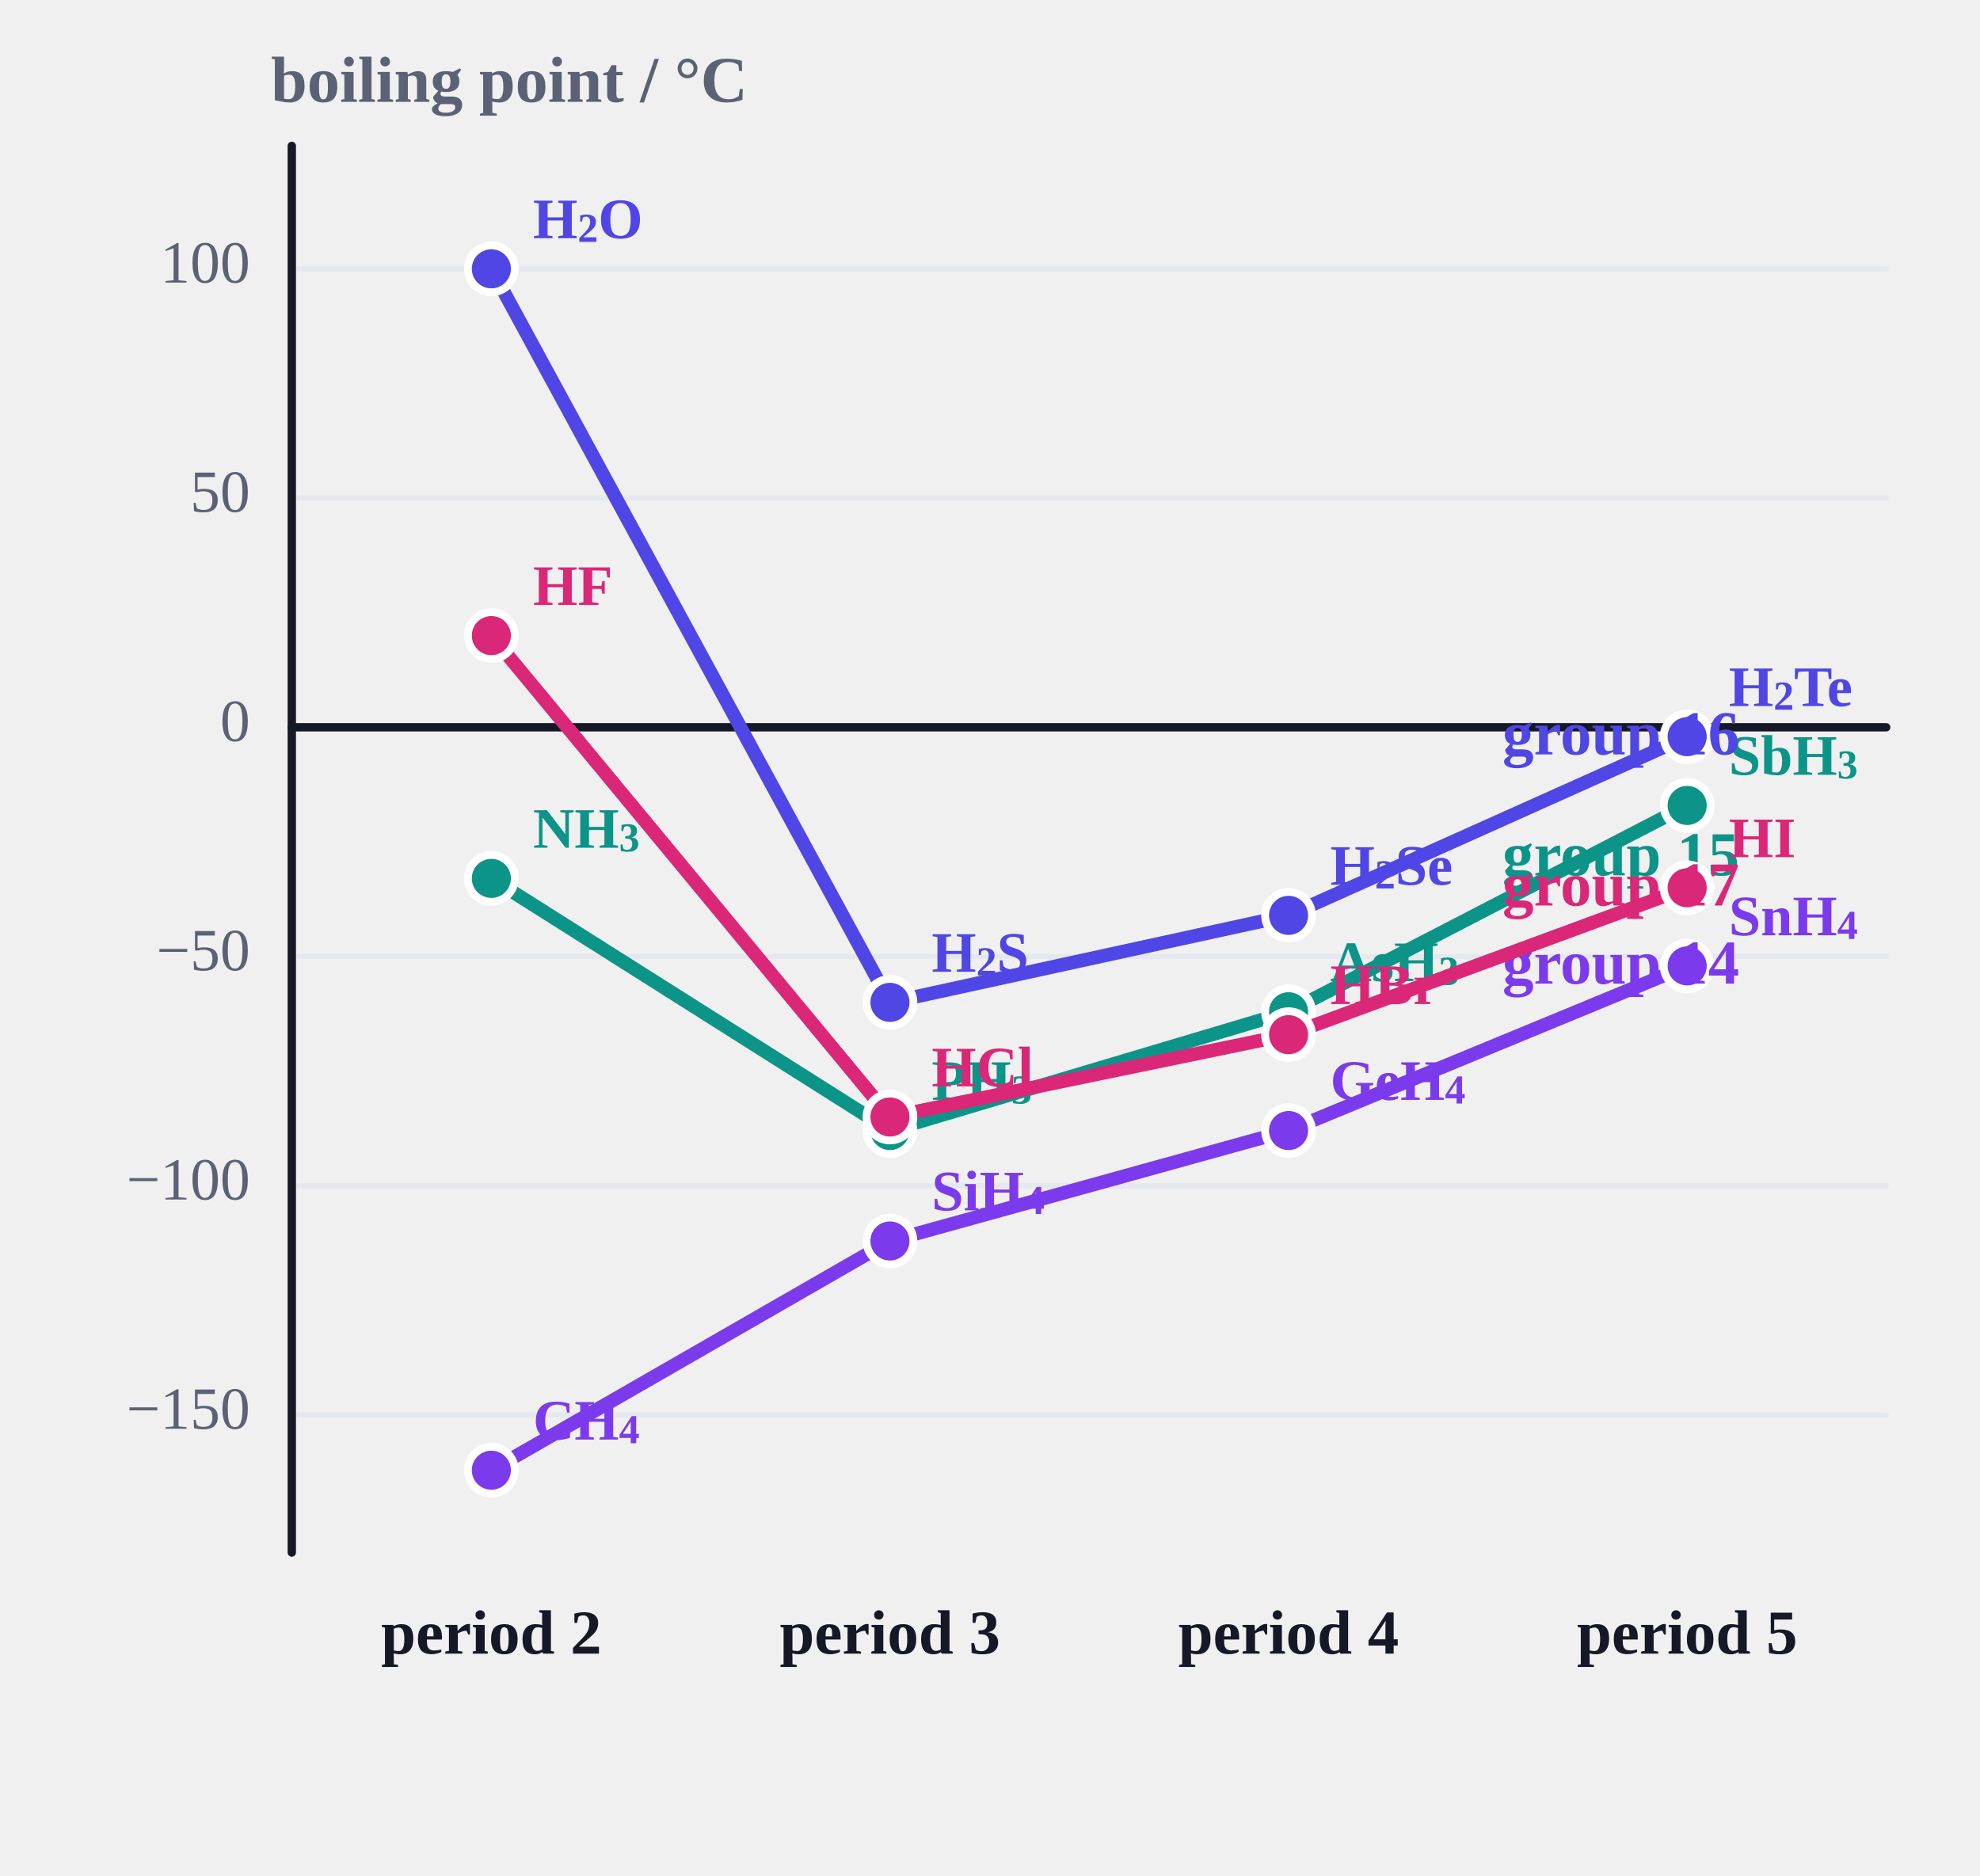
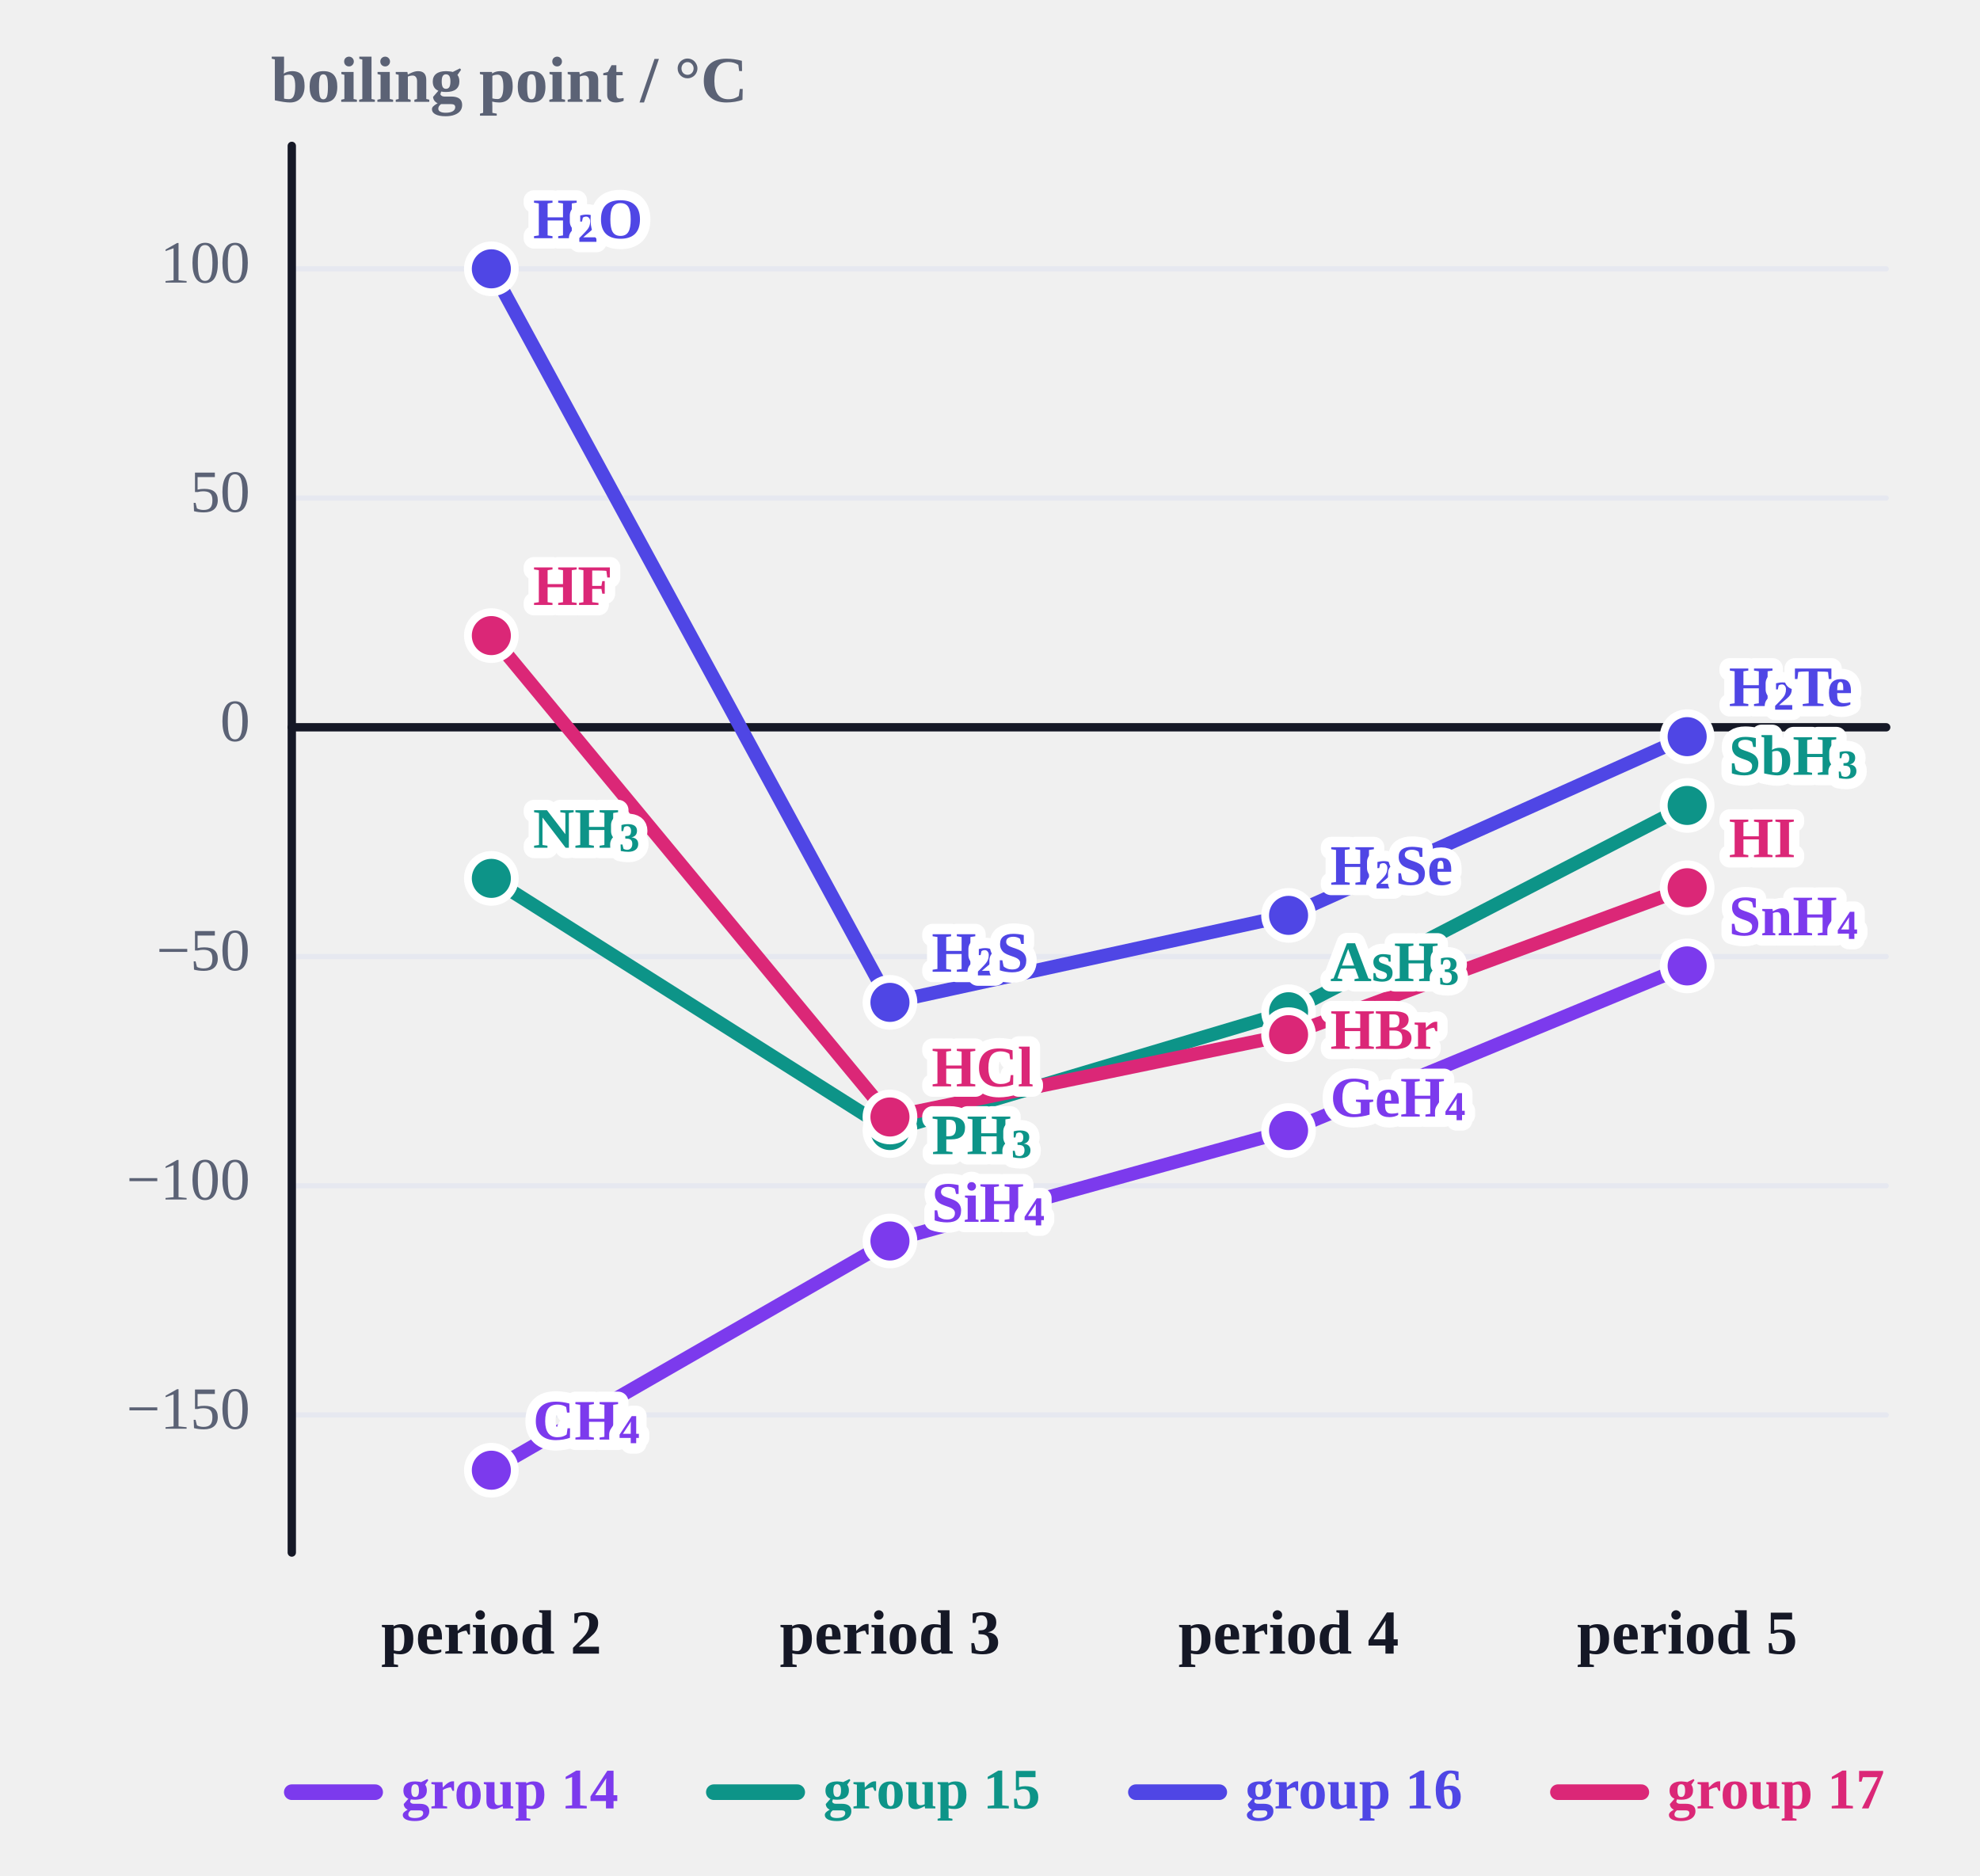
<svg xmlns="http://www.w3.org/2000/svg" viewBox="0 0 380.0 360.0" width="380.0" height="360.0" role="img" aria-label="Line graph of hydride boiling points for groups 14 to 17 against period; the group 14 line rises steadily, while groups 15, 16 and 17 start high at NH₃, H₂O and HF before dropping." style="color:var(--vx-ink, #151826);font-family:inherit;max-width:100%;height:auto">
  <path d="M56.0 271.6 L362.0 271.6" stroke="var(--vx-grid, #e6e8f0)" stroke-width="1" stroke-linecap="round" fill="none" />
  <text x="48.0" y="271.6" font-size="11.5" font-weight="500" text-anchor="end" dominant-baseline="middle" fill="var(--vx-soft, #5b6275)">−150</text>
  <path d="M56.0 227.6 L362.0 227.6" stroke="var(--vx-grid, #e6e8f0)" stroke-width="1" stroke-linecap="round" fill="none" />
  <text x="48.0" y="227.6" font-size="11.5" font-weight="500" text-anchor="end" dominant-baseline="middle" fill="var(--vx-soft, #5b6275)">−100</text>
  <path d="M56.0 183.6 L362.0 183.6" stroke="var(--vx-grid, #e6e8f0)" stroke-width="1" stroke-linecap="round" fill="none" />
  <text x="48.0" y="183.6" font-size="11.5" font-weight="500" text-anchor="end" dominant-baseline="middle" fill="var(--vx-soft, #5b6275)">−50</text>
  <path d="M56.0 139.6 L362.0 139.6" stroke="var(--vx-grid, #e6e8f0)" stroke-width="1" stroke-linecap="round" fill="none" />
  <text x="48.0" y="139.6" font-size="11.5" font-weight="500" text-anchor="end" dominant-baseline="middle" fill="var(--vx-soft, #5b6275)">0</text>
  <path d="M56.0 95.6 L362.0 95.6" stroke="var(--vx-grid, #e6e8f0)" stroke-width="1" stroke-linecap="round" fill="none" />
  <text x="48.0" y="95.6" font-size="11.5" font-weight="500" text-anchor="end" dominant-baseline="middle" fill="var(--vx-soft, #5b6275)">50</text>
  <path d="M56.0 51.6 L362.0 51.6" stroke="var(--vx-grid, #e6e8f0)" stroke-width="1" stroke-linecap="round" fill="none" />
  <text x="48.0" y="51.6" font-size="11.5" font-weight="500" text-anchor="end" dominant-baseline="middle" fill="var(--vx-soft, #5b6275)">100</text>
  <path d="M56.0 28.0 L56.0 298.0" stroke="var(--vx-ink, #151826)" stroke-width="1.6" stroke-linecap="round" fill="none" />
  <path d="M56.0 139.6 L362.0 139.6" stroke="var(--vx-ink, #151826)" stroke-width="1.6" stroke-linecap="round" fill="none" />
  <text x="52.0" y="16.0" font-size="12.5" font-weight="600" text-anchor="start" dominant-baseline="middle" fill="var(--vx-soft, #5b6275)">boiling point / °C</text>
  <text x="94.3" y="314.0" font-size="12" font-weight="600" text-anchor="middle" dominant-baseline="middle" fill="var(--vx-ink, #151826)">period 2</text>
  <text x="170.8" y="314.0" font-size="12" font-weight="600" text-anchor="middle" dominant-baseline="middle" fill="var(--vx-ink, #151826)">period 3</text>
  <text x="247.3" y="314.0" font-size="12" font-weight="600" text-anchor="middle" dominant-baseline="middle" fill="var(--vx-ink, #151826)">period 4</text>
  <text x="323.8" y="314.0" font-size="12" font-weight="600" text-anchor="middle" dominant-baseline="middle" fill="var(--vx-ink, #151826)">period 5</text>
  <path d="M94.3 282.2 L170.8 238.2 L247.3 217.0 L323.8 185.4" fill="none" stroke="var(--vx-a5, #7c3aed)" stroke-width="2.6" stroke-linejoin="round" />
  <circle cx="94.3" cy="282.2" r="4.5" fill="var(--vx-a5, #7c3aed)" stroke="#fff" stroke-width="1.5" />
-   <text x="102.3" y="273.2" font-size="11" font-weight="600" text-anchor="start" dominant-baseline="middle" fill="var(--vx-a5, #7c3aed)">CH<tspan baseline-shift="sub" font-size="7.9">4</tspan>
-   </text>
  <circle cx="170.8" cy="238.2" r="4.5" fill="var(--vx-a5, #7c3aed)" stroke="#fff" stroke-width="1.5" />
-   <text x="178.8" y="229.2" font-size="11" font-weight="600" text-anchor="start" dominant-baseline="middle" fill="var(--vx-a5, #7c3aed)">SiH<tspan baseline-shift="sub" font-size="7.9">4</tspan>
-   </text>
  <circle cx="247.3" cy="217.0" r="4.5" fill="var(--vx-a5, #7c3aed)" stroke="#fff" stroke-width="1.5" />
-   <text x="255.3" y="208.0" font-size="11" font-weight="600" text-anchor="start" dominant-baseline="middle" fill="var(--vx-a5, #7c3aed)">GeH<tspan baseline-shift="sub" font-size="7.9">4</tspan>
-   </text>
  <circle cx="323.8" cy="185.4" r="4.5" fill="var(--vx-a5, #7c3aed)" stroke="#fff" stroke-width="1.5" />
-   <text x="331.8" y="176.4" font-size="11" font-weight="600" text-anchor="start" dominant-baseline="middle" fill="var(--vx-a5, #7c3aed)">SnH<tspan baseline-shift="sub" font-size="7.9">4</tspan>
-   </text>
-   <text x="333.8" y="185.4" font-size="12" font-weight="700" text-anchor="end" dominant-baseline="middle" fill="var(--vx-a5, #7c3aed)">group 14</text>
  <path d="M94.3 168.6 L170.8 217.0 L247.3 194.2 L323.8 154.6" fill="none" stroke="var(--vx-a4, #0d9488)" stroke-width="2.6" stroke-linejoin="round" />
  <circle cx="94.3" cy="168.6" r="4.5" fill="var(--vx-a4, #0d9488)" stroke="#fff" stroke-width="1.5" />
-   <text x="102.3" y="159.6" font-size="11" font-weight="600" text-anchor="start" dominant-baseline="middle" fill="var(--vx-a4, #0d9488)">NH<tspan baseline-shift="sub" font-size="7.9">3</tspan>
-   </text>
  <circle cx="170.8" cy="217.0" r="4.5" fill="var(--vx-a4, #0d9488)" stroke="#fff" stroke-width="1.5" />
-   <text x="178.8" y="208.0" font-size="11" font-weight="600" text-anchor="start" dominant-baseline="middle" fill="var(--vx-a4, #0d9488)">PH<tspan baseline-shift="sub" font-size="7.9">3</tspan>
-   </text>
  <circle cx="247.3" cy="194.2" r="4.5" fill="var(--vx-a4, #0d9488)" stroke="#fff" stroke-width="1.5" />
-   <text x="255.3" y="185.2" font-size="11" font-weight="600" text-anchor="start" dominant-baseline="middle" fill="var(--vx-a4, #0d9488)">AsH<tspan baseline-shift="sub" font-size="7.9">3</tspan>
-   </text>
  <circle cx="323.8" cy="154.6" r="4.5" fill="var(--vx-a4, #0d9488)" stroke="#fff" stroke-width="1.5" />
-   <text x="331.8" y="145.6" font-size="11" font-weight="600" text-anchor="start" dominant-baseline="middle" fill="var(--vx-a4, #0d9488)">SbH<tspan baseline-shift="sub" font-size="7.9">3</tspan>
-   </text>
-   <text x="333.8" y="164.6" font-size="12" font-weight="700" text-anchor="end" dominant-baseline="middle" fill="var(--vx-a4, #0d9488)">group 15</text>
  <path d="M94.3 51.6 L170.8 192.4 L247.3 175.7 L323.8 141.4" fill="none" stroke="var(--vx-a1, #4f46e5)" stroke-width="2.6" stroke-linejoin="round" />
  <circle cx="94.3" cy="51.6" r="4.5" fill="var(--vx-a1, #4f46e5)" stroke="#fff" stroke-width="1.5" />
-   <text x="102.3" y="42.6" font-size="11" font-weight="600" text-anchor="start" dominant-baseline="middle" fill="var(--vx-a1, #4f46e5)">H<tspan baseline-shift="sub" font-size="7.9">2</tspan>O</text>
  <circle cx="170.8" cy="192.4" r="4.5" fill="var(--vx-a1, #4f46e5)" stroke="#fff" stroke-width="1.5" />
-   <text x="178.8" y="183.4" font-size="11" font-weight="600" text-anchor="start" dominant-baseline="middle" fill="var(--vx-a1, #4f46e5)">H<tspan baseline-shift="sub" font-size="7.9">2</tspan>S</text>
  <circle cx="247.3" cy="175.7" r="4.5" fill="var(--vx-a1, #4f46e5)" stroke="#fff" stroke-width="1.5" />
-   <text x="255.3" y="166.7" font-size="11" font-weight="600" text-anchor="start" dominant-baseline="middle" fill="var(--vx-a1, #4f46e5)">H<tspan baseline-shift="sub" font-size="7.9">2</tspan>Se</text>
  <circle cx="323.8" cy="141.4" r="4.5" fill="var(--vx-a1, #4f46e5)" stroke="#fff" stroke-width="1.5" />
-   <text x="331.8" y="132.4" font-size="11" font-weight="600" text-anchor="start" dominant-baseline="middle" fill="var(--vx-a1, #4f46e5)">H<tspan baseline-shift="sub" font-size="7.9">2</tspan>Te</text>
-   <text x="333.8" y="141.4" font-size="12" font-weight="700" text-anchor="end" dominant-baseline="middle" fill="var(--vx-a1, #4f46e5)">group 16</text>
  <path d="M94.3 122.0 L170.8 214.4 L247.3 198.6 L323.8 170.4" fill="none" stroke="var(--vx-a2, #db2777)" stroke-width="2.6" stroke-linejoin="round" />
  <circle cx="94.3" cy="122.0" r="4.5" fill="var(--vx-a2, #db2777)" stroke="#fff" stroke-width="1.5" />
-   <text x="102.3" y="113.0" font-size="11" font-weight="600" text-anchor="start" dominant-baseline="middle" fill="var(--vx-a2, #db2777)">HF</text>
  <circle cx="170.8" cy="214.4" r="4.5" fill="var(--vx-a2, #db2777)" stroke="#fff" stroke-width="1.5" />
-   <text x="178.8" y="205.4" font-size="11" font-weight="600" text-anchor="start" dominant-baseline="middle" fill="var(--vx-a2, #db2777)">HCl</text>
  <circle cx="247.3" cy="198.6" r="4.5" fill="var(--vx-a2, #db2777)" stroke="#fff" stroke-width="1.5" />
-   <text x="255.3" y="189.6" font-size="11" font-weight="600" text-anchor="start" dominant-baseline="middle" fill="var(--vx-a2, #db2777)">HBr</text>
  <circle cx="323.8" cy="170.4" r="4.5" fill="var(--vx-a2, #db2777)" stroke="#fff" stroke-width="1.5" />
-   <text x="331.8" y="161.4" font-size="11" font-weight="600" text-anchor="start" dominant-baseline="middle" fill="var(--vx-a2, #db2777)">HI</text>
-   <text x="333.8" y="170.4" font-size="12" font-weight="700" text-anchor="end" dominant-baseline="middle" fill="var(--vx-a2, #db2777)">group 17</text>
+   <text x="102.3" y="42.6" font-size="11" font-weight="600" text-anchor="start" dominant-baseline="middle" fill="var(--vx-a1, #4f46e5)" stroke="var(--vx-card, #fff)" stroke-width="4" stroke-linejoin="round" paint-order="stroke">H<tspan baseline-shift="sub" font-size="7.9">2</tspan>O</text>
+   <text x="102.3" y="113.0" font-size="11" font-weight="600" text-anchor="start" dominant-baseline="middle" fill="var(--vx-a2, #db2777)" stroke="var(--vx-card, #fff)" stroke-width="4" stroke-linejoin="round" paint-order="stroke">HF</text>
+   <text x="102.3" y="159.6" font-size="11" font-weight="600" text-anchor="start" dominant-baseline="middle" fill="var(--vx-a4, #0d9488)" stroke="var(--vx-card, #fff)" stroke-width="4" stroke-linejoin="round" paint-order="stroke">NH<tspan baseline-shift="sub" font-size="7.9">3</tspan>
+   </text>
+   <text x="102.3" y="273.2" font-size="11" font-weight="600" text-anchor="start" dominant-baseline="middle" fill="var(--vx-a5, #7c3aed)" stroke="var(--vx-card, #fff)" stroke-width="4" stroke-linejoin="round" paint-order="stroke">CH<tspan baseline-shift="sub" font-size="7.9">4</tspan>
+   </text>
+   <text x="178.8" y="183.4" font-size="11" font-weight="600" text-anchor="start" dominant-baseline="middle" fill="var(--vx-a1, #4f46e5)" stroke="var(--vx-card, #fff)" stroke-width="4" stroke-linejoin="round" paint-order="stroke">H<tspan baseline-shift="sub" font-size="7.9">2</tspan>S</text>
+   <text x="178.8" y="205.4" font-size="11" font-weight="600" text-anchor="start" dominant-baseline="middle" fill="var(--vx-a2, #db2777)" stroke="var(--vx-card, #fff)" stroke-width="4" stroke-linejoin="round" paint-order="stroke">HCl</text>
+   <text x="178.8" y="218.4" font-size="11" font-weight="600" text-anchor="start" dominant-baseline="middle" fill="var(--vx-a4, #0d9488)" stroke="var(--vx-card, #fff)" stroke-width="4" stroke-linejoin="round" paint-order="stroke">PH<tspan baseline-shift="sub" font-size="7.9">3</tspan>
+   </text>
+   <text x="178.8" y="231.4" font-size="11" font-weight="600" text-anchor="start" dominant-baseline="middle" fill="var(--vx-a5, #7c3aed)" stroke="var(--vx-card, #fff)" stroke-width="4" stroke-linejoin="round" paint-order="stroke">SiH<tspan baseline-shift="sub" font-size="7.9">4</tspan>
+   </text>
+   <text x="255.3" y="166.7" font-size="11" font-weight="600" text-anchor="start" dominant-baseline="middle" fill="var(--vx-a1, #4f46e5)" stroke="var(--vx-card, #fff)" stroke-width="4" stroke-linejoin="round" paint-order="stroke">H<tspan baseline-shift="sub" font-size="7.9">2</tspan>Se</text>
+   <text x="255.3" y="185.2" font-size="11" font-weight="600" text-anchor="start" dominant-baseline="middle" fill="var(--vx-a4, #0d9488)" stroke="var(--vx-card, #fff)" stroke-width="4" stroke-linejoin="round" paint-order="stroke">AsH<tspan baseline-shift="sub" font-size="7.9">3</tspan>
+   </text>
+   <text x="255.3" y="198.2" font-size="11" font-weight="600" text-anchor="start" dominant-baseline="middle" fill="var(--vx-a2, #db2777)" stroke="var(--vx-card, #fff)" stroke-width="4" stroke-linejoin="round" paint-order="stroke">HBr</text>
+   <text x="255.3" y="211.2" font-size="11" font-weight="600" text-anchor="start" dominant-baseline="middle" fill="var(--vx-a5, #7c3aed)" stroke="var(--vx-card, #fff)" stroke-width="4" stroke-linejoin="round" paint-order="stroke">GeH<tspan baseline-shift="sub" font-size="7.9">4</tspan>
+   </text>
+   <text x="331.8" y="132.4" font-size="11" font-weight="600" text-anchor="start" dominant-baseline="middle" fill="var(--vx-a1, #4f46e5)" stroke="var(--vx-card, #fff)" stroke-width="4" stroke-linejoin="round" paint-order="stroke">H<tspan baseline-shift="sub" font-size="7.9">2</tspan>Te</text>
+   <text x="331.8" y="145.6" font-size="11" font-weight="600" text-anchor="start" dominant-baseline="middle" fill="var(--vx-a4, #0d9488)" stroke="var(--vx-card, #fff)" stroke-width="4" stroke-linejoin="round" paint-order="stroke">SbH<tspan baseline-shift="sub" font-size="7.9">3</tspan>
+   </text>
+   <text x="331.8" y="161.4" font-size="11" font-weight="600" text-anchor="start" dominant-baseline="middle" fill="var(--vx-a2, #db2777)" stroke="var(--vx-card, #fff)" stroke-width="4" stroke-linejoin="round" paint-order="stroke">HI</text>
+   <text x="331.8" y="176.4" font-size="11" font-weight="600" text-anchor="start" dominant-baseline="middle" fill="var(--vx-a5, #7c3aed)" stroke="var(--vx-card, #fff)" stroke-width="4" stroke-linejoin="round" paint-order="stroke">SnH<tspan baseline-shift="sub" font-size="7.9">4</tspan>
+   </text>
+   <path d="M56.0 344.0 L72.0 344.0" stroke="var(--vx-a5, #7c3aed)" stroke-width="3" stroke-linecap="round" fill="none" />
+   <text x="77.0" y="344.0" font-size="11" font-weight="700" text-anchor="start" dominant-baseline="middle" fill="var(--vx-a5, #7c3aed)">group 14</text>
+   <path d="M137.0 344.0 L153.0 344.0" stroke="var(--vx-a4, #0d9488)" stroke-width="3" stroke-linecap="round" fill="none" />
+   <text x="158.0" y="344.0" font-size="11" font-weight="700" text-anchor="start" dominant-baseline="middle" fill="var(--vx-a4, #0d9488)">group 15</text>
+   <path d="M218.0 344.0 L234.0 344.0" stroke="var(--vx-a1, #4f46e5)" stroke-width="3" stroke-linecap="round" fill="none" />
+   <text x="239.0" y="344.0" font-size="11" font-weight="700" text-anchor="start" dominant-baseline="middle" fill="var(--vx-a1, #4f46e5)">group 16</text>
+   <path d="M299.0 344.0 L315.0 344.0" stroke="var(--vx-a2, #db2777)" stroke-width="3" stroke-linecap="round" fill="none" />
+   <text x="320.0" y="344.0" font-size="11" font-weight="700" text-anchor="start" dominant-baseline="middle" fill="var(--vx-a2, #db2777)">group 17</text>
</svg>
